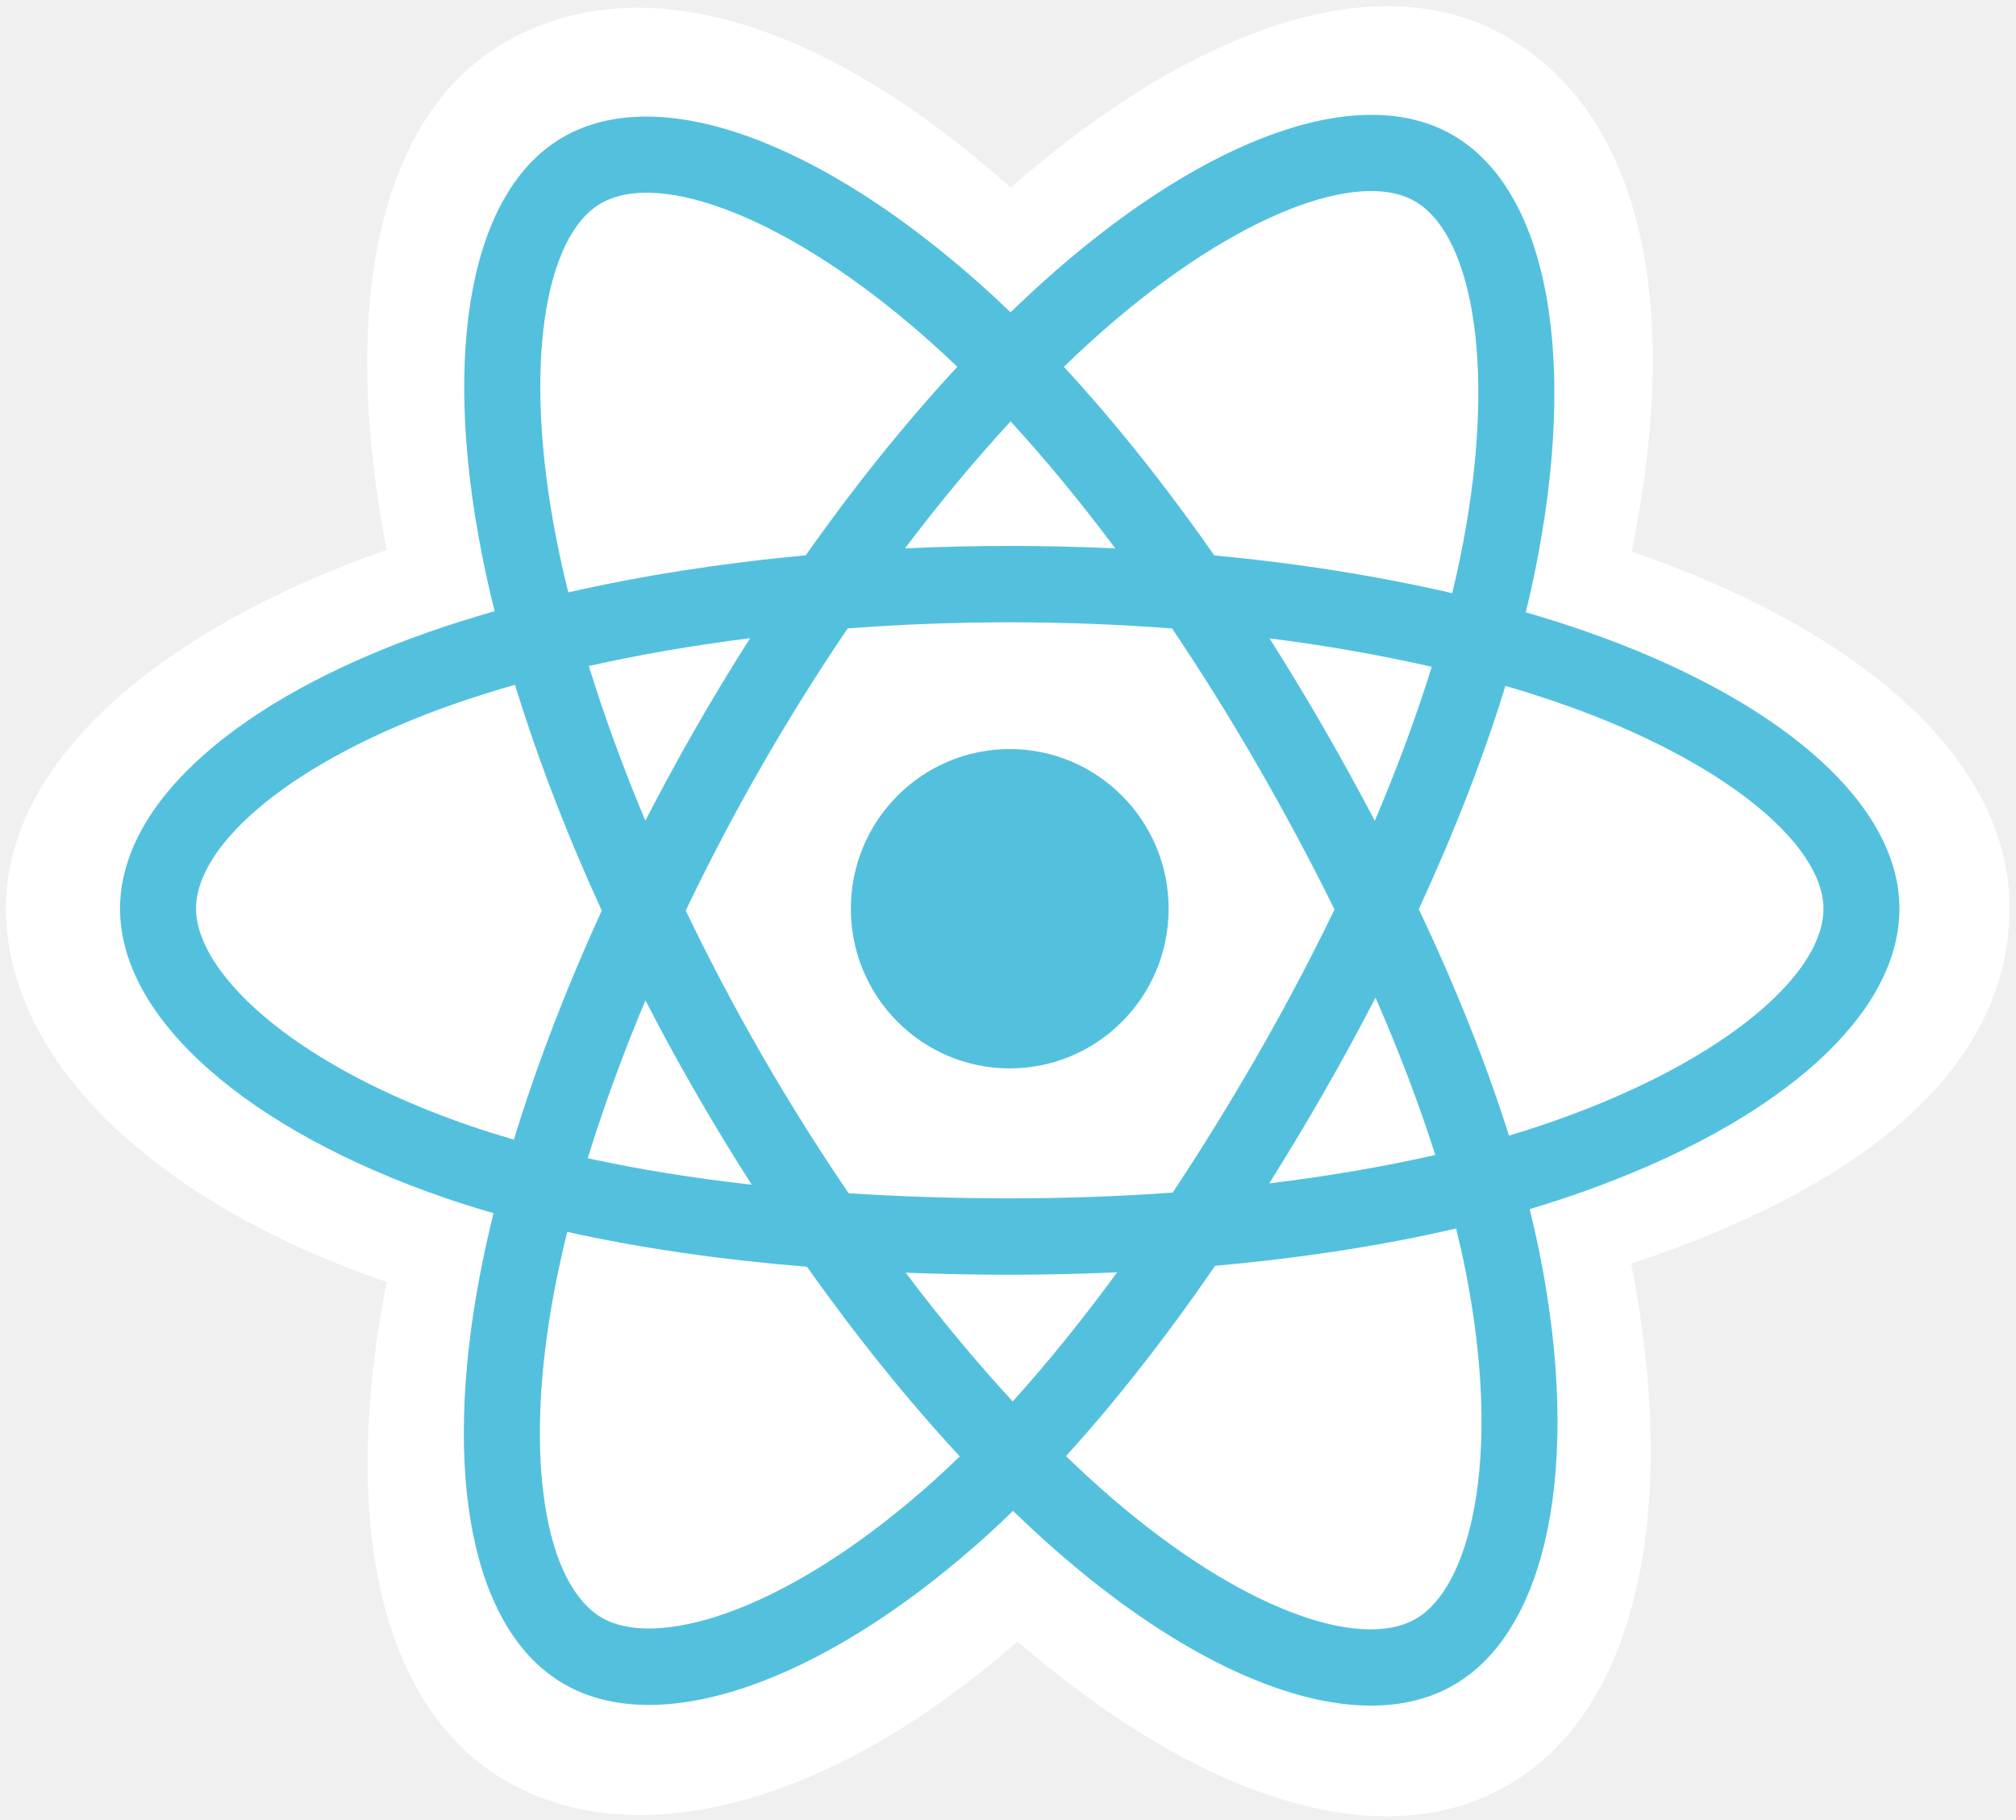
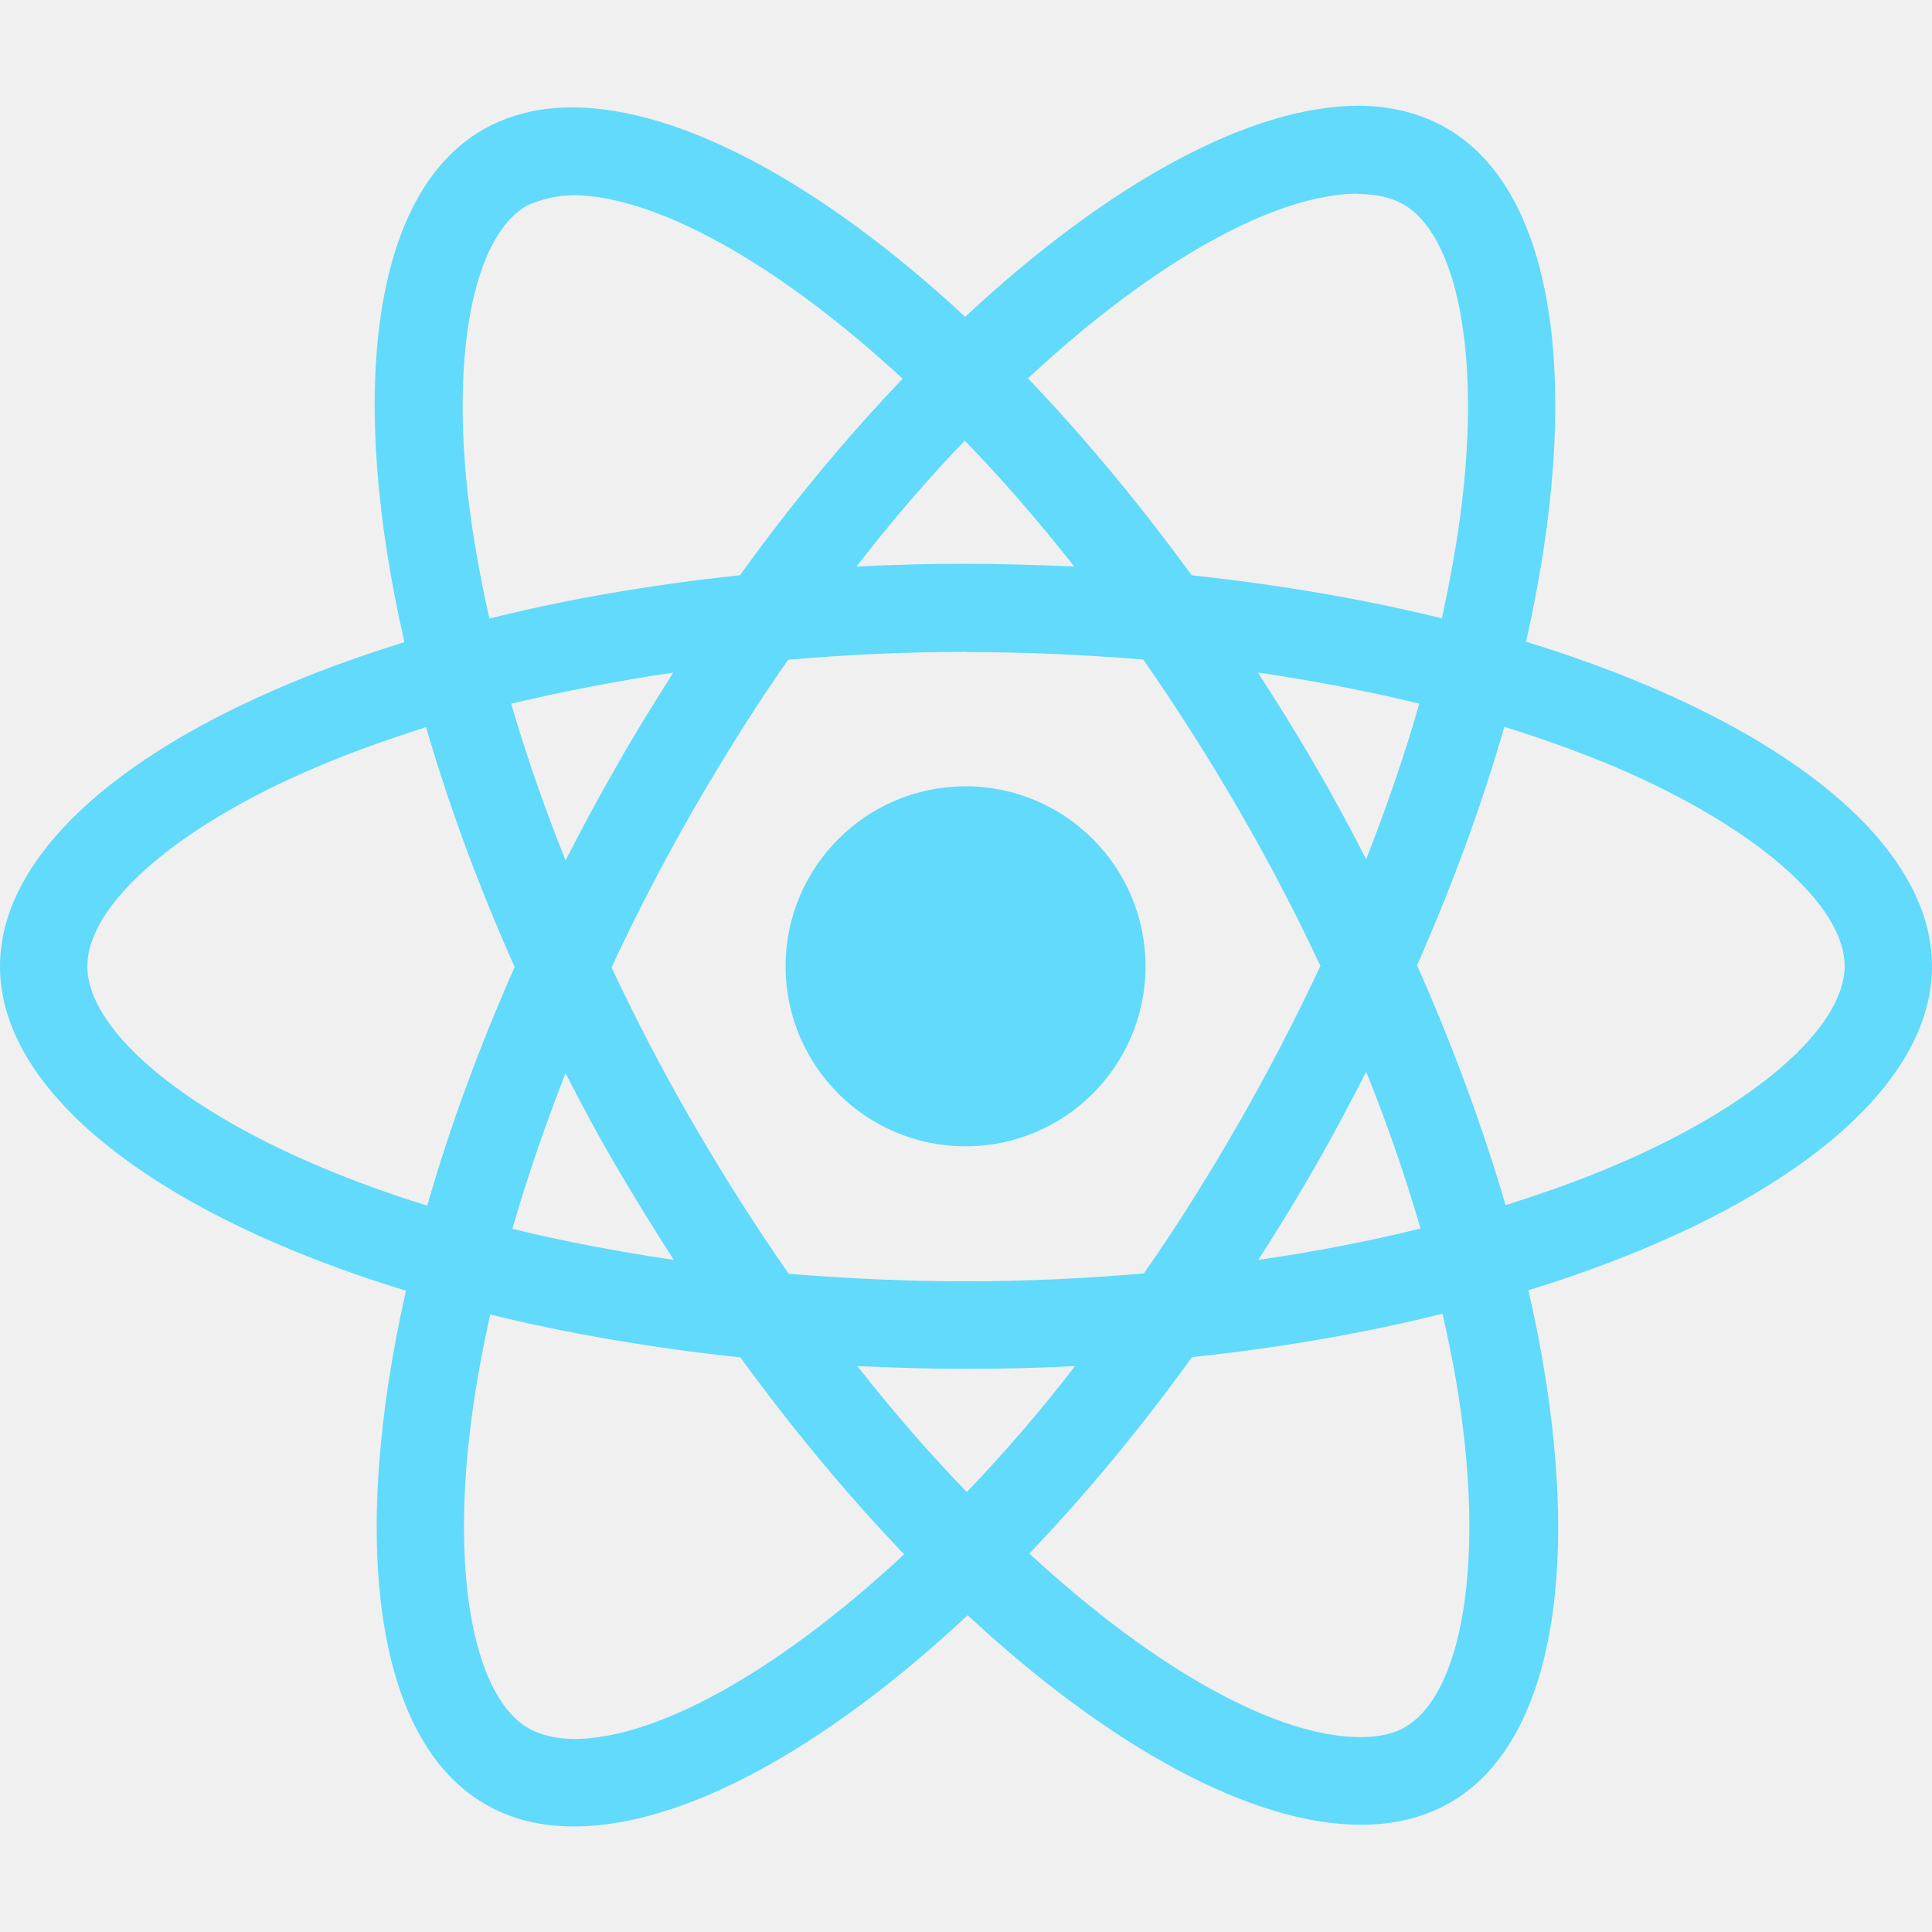
- <svg xmlns="http://www.w3.org/2000/svg" width="72" height="65" viewBox="0 0 72 65" fill="none">
-   <path d="M0.212 32.429C0.212 37.86 5.489 42.929 13.809 45.786C12.147 54.19 13.511 60.964 18.065 63.603C22.747 66.316 29.721 64.438 36.341 58.624C42.794 64.204 49.315 66.4 53.866 63.752C58.543 61.032 59.965 53.799 58.258 45.132C66.923 42.254 71.77 37.931 71.77 32.429C71.77 27.125 66.484 22.536 58.276 19.697C60.114 10.673 58.557 4.063 53.814 1.315C49.241 -1.335 42.644 0.975 36.096 6.7C29.285 0.623 22.752 -1.233 18.014 1.524C13.445 4.181 12.142 11.078 13.809 19.638C5.77 22.454 0.212 27.146 0.212 32.429Z" fill="white" />
-   <path d="M56.538 22.517C55.879 22.288 55.196 22.073 54.492 21.869C54.608 21.395 54.714 20.927 54.808 20.467C56.357 12.913 55.344 6.828 51.887 4.825C48.572 2.904 43.15 4.907 37.674 9.695C37.148 10.156 36.619 10.643 36.092 11.154C35.74 10.816 35.389 10.489 35.039 10.177C29.3 5.057 23.547 2.899 20.093 4.908C16.781 6.835 15.8 12.556 17.194 19.714C17.329 20.405 17.486 21.111 17.664 21.829C16.85 22.062 16.064 22.309 15.312 22.573C8.584 24.93 4.287 28.624 4.287 32.455C4.287 36.413 8.9 40.382 15.908 42.789C16.461 42.979 17.035 43.159 17.626 43.329C17.434 44.106 17.267 44.867 17.127 45.609C15.798 52.643 16.836 58.228 20.139 60.143C23.551 62.12 29.277 60.087 34.853 55.19C35.294 54.803 35.736 54.392 36.179 53.962C36.754 54.518 37.327 55.044 37.897 55.537C43.298 60.207 48.633 62.093 51.933 60.173C55.342 58.19 56.449 52.19 55.011 44.89C54.901 44.333 54.773 43.763 54.63 43.183C55.032 43.064 55.427 42.941 55.812 42.812C63.097 40.387 67.837 36.466 67.837 32.455C67.837 28.61 63.402 24.891 56.538 22.517Z" fill="#53C1DE" />
-   <path d="M54.958 40.223C54.611 40.339 54.254 40.45 53.891 40.559C53.086 38 52.001 35.279 50.672 32.469C51.94 29.725 52.984 27.039 53.765 24.497C54.416 24.686 55.047 24.886 55.654 25.096C61.535 27.13 65.123 30.138 65.123 32.455C65.123 34.924 61.248 38.129 54.958 40.223ZM52.348 45.42C52.984 48.648 53.075 51.566 52.653 53.848C52.275 55.898 51.514 57.265 50.573 57.812C48.57 58.977 44.287 57.463 39.668 53.469C39.139 53.011 38.605 52.522 38.07 52.005C39.861 50.037 41.65 47.749 43.397 45.208C46.469 44.934 49.372 44.487 52.004 43.875C52.133 44.401 52.249 44.916 52.348 45.42ZM25.953 57.611C23.996 58.305 22.438 58.325 21.496 57.779C19.491 56.617 18.658 52.133 19.794 46.117C19.925 45.428 20.08 44.721 20.258 43.997C22.861 44.576 25.743 44.992 28.822 45.243C30.581 47.729 32.422 50.014 34.278 52.015C33.872 52.409 33.468 52.783 33.067 53.136C30.601 55.301 28.13 56.838 25.953 57.611ZM16.786 40.208C13.687 39.144 11.128 37.76 9.374 36.251C7.798 34.895 7.002 33.548 7.002 32.455C7.002 30.13 10.452 27.164 16.206 25.148C16.904 24.904 17.635 24.673 18.393 24.457C19.189 27.056 20.232 29.774 21.491 32.522C20.215 35.311 19.157 38.072 18.354 40.701C17.814 40.545 17.29 40.381 16.786 40.208ZM19.859 19.19C18.664 13.057 19.457 8.43 21.453 7.269C23.58 6.032 28.281 7.796 33.236 12.217C33.553 12.499 33.871 12.795 34.19 13.101C32.343 15.093 30.519 17.361 28.776 19.833C25.787 20.111 22.926 20.558 20.296 21.157C20.13 20.489 19.984 19.832 19.859 19.19ZM47.271 25.992C46.642 24.9 45.997 23.835 45.339 22.798C47.367 23.056 49.309 23.398 51.134 23.816C50.586 25.58 49.903 27.424 49.1 29.315C48.523 28.215 47.913 27.106 47.271 25.992ZM36.093 15.051C37.345 16.414 38.599 17.936 39.832 19.587C38.589 19.528 37.331 19.498 36.062 19.498C34.806 19.498 33.556 19.528 32.321 19.585C33.556 17.95 34.821 16.43 36.093 15.051ZM24.842 26.011C24.214 27.105 23.616 28.208 23.048 29.312C22.258 27.428 21.581 25.576 21.029 23.787C22.842 23.379 24.776 23.046 26.79 22.793C26.123 23.839 25.472 24.913 24.842 26.01V26.011ZM26.848 42.312C24.767 42.079 22.804 41.763 20.991 41.366C21.553 39.545 22.244 37.653 23.051 35.728C23.62 36.833 24.221 37.936 24.853 39.033H24.853C25.497 40.15 26.164 41.245 26.848 42.312ZM36.168 50.052C34.881 48.657 33.597 47.114 32.344 45.454C33.561 45.502 34.801 45.527 36.062 45.527C37.358 45.527 38.638 45.498 39.898 45.441C38.661 47.131 37.411 48.676 36.168 50.052ZM49.126 35.63C49.975 37.576 50.691 39.458 51.26 41.248C49.417 41.67 47.428 42.01 45.331 42.263C45.991 41.213 46.642 40.129 47.282 39.014C47.93 37.886 48.544 36.756 49.126 35.63ZM44.931 37.651C43.937 39.382 42.917 41.034 41.882 42.594C39.996 42.729 38.048 42.799 36.062 42.799C34.085 42.799 32.161 42.737 30.308 42.616C29.231 41.036 28.189 39.379 27.202 37.666H27.202C26.218 35.957 25.312 34.234 24.491 32.521C25.312 30.803 26.215 29.078 27.194 27.373L27.194 27.373C28.175 25.663 29.208 24.014 30.275 22.444C32.165 22.3 34.103 22.226 36.062 22.226H36.062C38.03 22.226 39.97 22.301 41.86 22.446C42.91 24.005 43.936 25.648 44.922 27.358C45.918 29.088 46.834 30.802 47.661 32.482C46.836 34.191 45.923 35.922 44.931 37.651ZM50.531 7.188C52.659 8.421 53.487 13.395 52.15 19.916C52.064 20.332 51.968 20.756 51.864 21.186C49.227 20.574 46.364 20.119 43.367 19.837C41.621 17.338 39.811 15.067 37.995 13.1C38.483 12.628 38.971 12.178 39.456 11.753C44.148 7.65 48.533 6.03 50.531 7.188Z" fill="white" />
-   <path d="M36.062 26.753C39.196 26.753 41.737 29.306 41.737 32.455C41.737 35.605 39.196 38.158 36.062 38.158C32.928 38.158 30.387 35.605 30.387 32.455C30.387 29.306 32.928 26.753 36.062 26.753Z" fill="#53C1DE" />
+ <svg xmlns="http://www.w3.org/2000/svg" role="img" viewBox="0 0 24 24">
+   <path fill="#61DAFB" d="M14.23 12.004a2.236 2.236 0 0 1-2.235 2.236 2.236 2.236 0 0 1-2.236-2.236 2.236 2.236 0 0 1 2.235-2.236 2.236 2.236 0 0 1 2.236 2.236zm2.648-10.69c-1.346 0-3.107.96-4.888 2.622-1.78-1.653-3.542-2.602-4.887-2.602-.41 0-.783.093-1.106.278-1.375.793-1.683 3.264-.973 6.365C1.98 8.917 0 10.42 0 12.004c0 1.59 1.99 3.097 5.043 4.03-.704 3.113-.39 5.588.988 6.38.32.187.69.275 1.102.275 1.345 0 3.107-.96 4.888-2.624 1.78 1.654 3.542 2.603 4.887 2.603.41 0 .783-.09 1.106-.275 1.374-.792 1.683-3.263.973-6.365C22.02 15.096 24 13.59 24 12.004c0-1.59-1.99-3.097-5.043-4.032.704-3.11.39-5.587-.988-6.38-.318-.184-.688-.277-1.092-.278zm-.005 1.09v.006c.225 0 .406.044.558.127.666.382.955 1.835.73 3.704-.054.46-.142.945-.25 1.44-.96-.236-2.006-.417-3.107-.534-.66-.905-1.345-1.727-2.035-2.447 1.592-1.48 3.087-2.292 4.105-2.295zm-9.77.02c1.012 0 2.514.808 4.11 2.28-.686.72-1.37 1.537-2.02 2.442-1.107.117-2.154.298-3.113.538-.112-.49-.195-.964-.254-1.42-.23-1.868.054-3.32.714-3.707.19-.09.4-.127.563-.132zm4.882 3.05c.455.468.91.992 1.36 1.564-.44-.02-.89-.034-1.345-.034-.46 0-.915.01-1.36.034.44-.572.895-1.096 1.345-1.565zM12 8.1c.74 0 1.477.034 2.202.093.406.582.802 1.203 1.183 1.86.372.64.71 1.29 1.018 1.946-.308.655-.646 1.31-1.013 1.95-.38.66-.773 1.288-1.18 1.87-.728.063-1.466.098-2.21.098-.74 0-1.477-.035-2.202-.093-.406-.582-.802-1.204-1.183-1.86-.372-.64-.71-1.29-1.018-1.946.303-.657.646-1.313 1.013-1.954.38-.66.773-1.286 1.18-1.868.728-.064 1.466-.098 2.21-.098zm-3.635.254c-.24.377-.48.763-.704 1.16-.225.39-.435.782-.635 1.174-.265-.656-.49-1.31-.676-1.947.64-.15 1.315-.283 2.015-.386zm7.26 0c.695.103 1.365.23 2.006.387-.18.632-.405 1.282-.66 1.933-.2-.39-.41-.783-.64-1.174-.225-.392-.465-.774-.705-1.146zm3.063.675c.484.15.944.317 1.375.498 1.732.74 2.852 1.708 2.852 2.476-.005.768-1.125 1.74-2.857 2.475-.42.18-.88.342-1.355.493-.28-.958-.646-1.956-1.1-2.98.45-1.017.81-2.01 1.085-2.964zm-13.395.004c.278.96.645 1.957 1.1 2.98-.45 1.017-.812 2.01-1.086 2.964-.484-.15-.944-.318-1.37-.5-1.732-.737-2.852-1.706-2.852-2.474 0-.768 1.12-1.742 2.852-2.476.42-.18.88-.342 1.356-.494zm11.678 4.28c.265.657.49 1.312.676 1.948-.64.157-1.316.29-2.016.39.24-.375.48-.762.705-1.158.225-.39.435-.788.636-1.18zm-9.945.02c.2.392.41.783.64 1.175.23.39.465.772.705 1.143-.695-.102-1.365-.23-2.006-.386.18-.63.406-1.282.66-1.933zM17.92 16.32c.112.493.2.968.254 1.423.23 1.868-.054 3.32-.714 3.708-.147.09-.338.128-.563.128-1.012 0-2.514-.807-4.11-2.28.686-.72 1.37-1.536 2.02-2.44 1.107-.118 2.154-.3 3.113-.54zm-11.83.01c.96.234 2.006.415 3.107.532.66.905 1.345 1.727 2.035 2.446-1.595 1.483-3.092 2.295-4.11 2.295-.22-.005-.406-.05-.553-.132-.666-.38-.955-1.834-.73-3.703.054-.46.142-.944.25-1.438zm4.56.64c.44.02.89.034 1.345.034.46 0 .915-.01 1.36-.034-.44.572-.895 1.095-1.345 1.565-.455-.47-.91-.993-1.36-1.565z" />
</svg>
